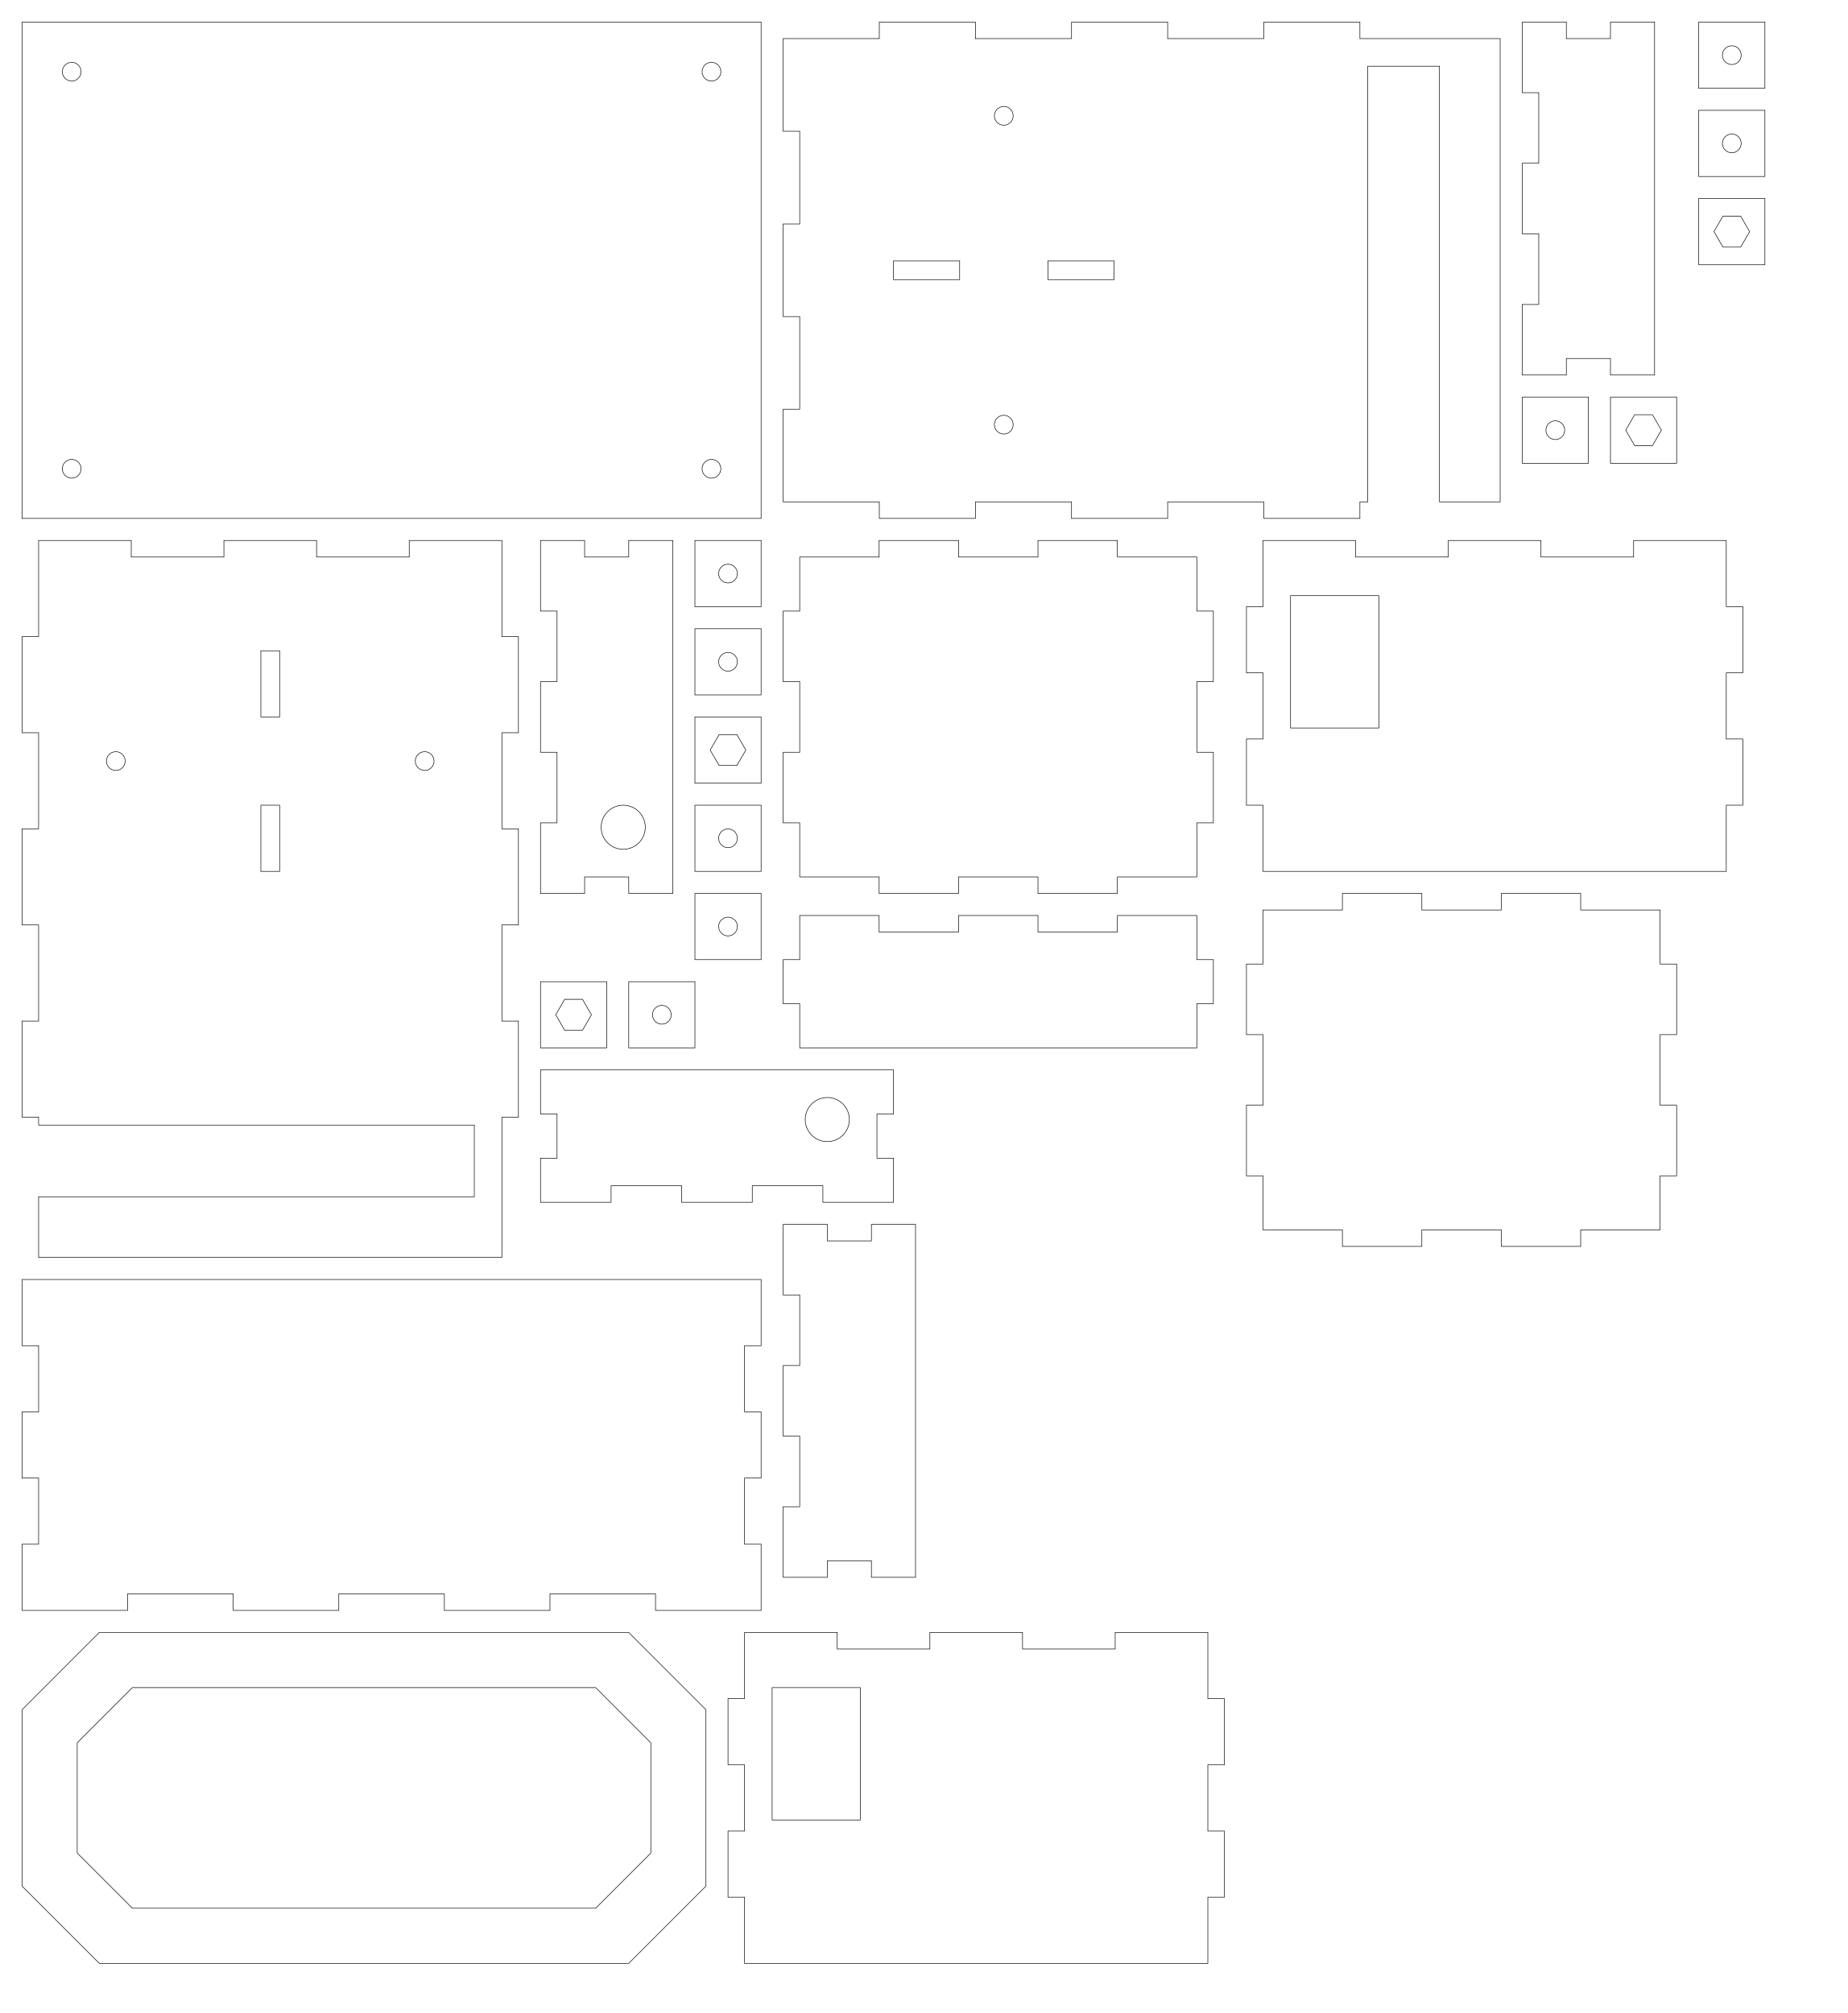
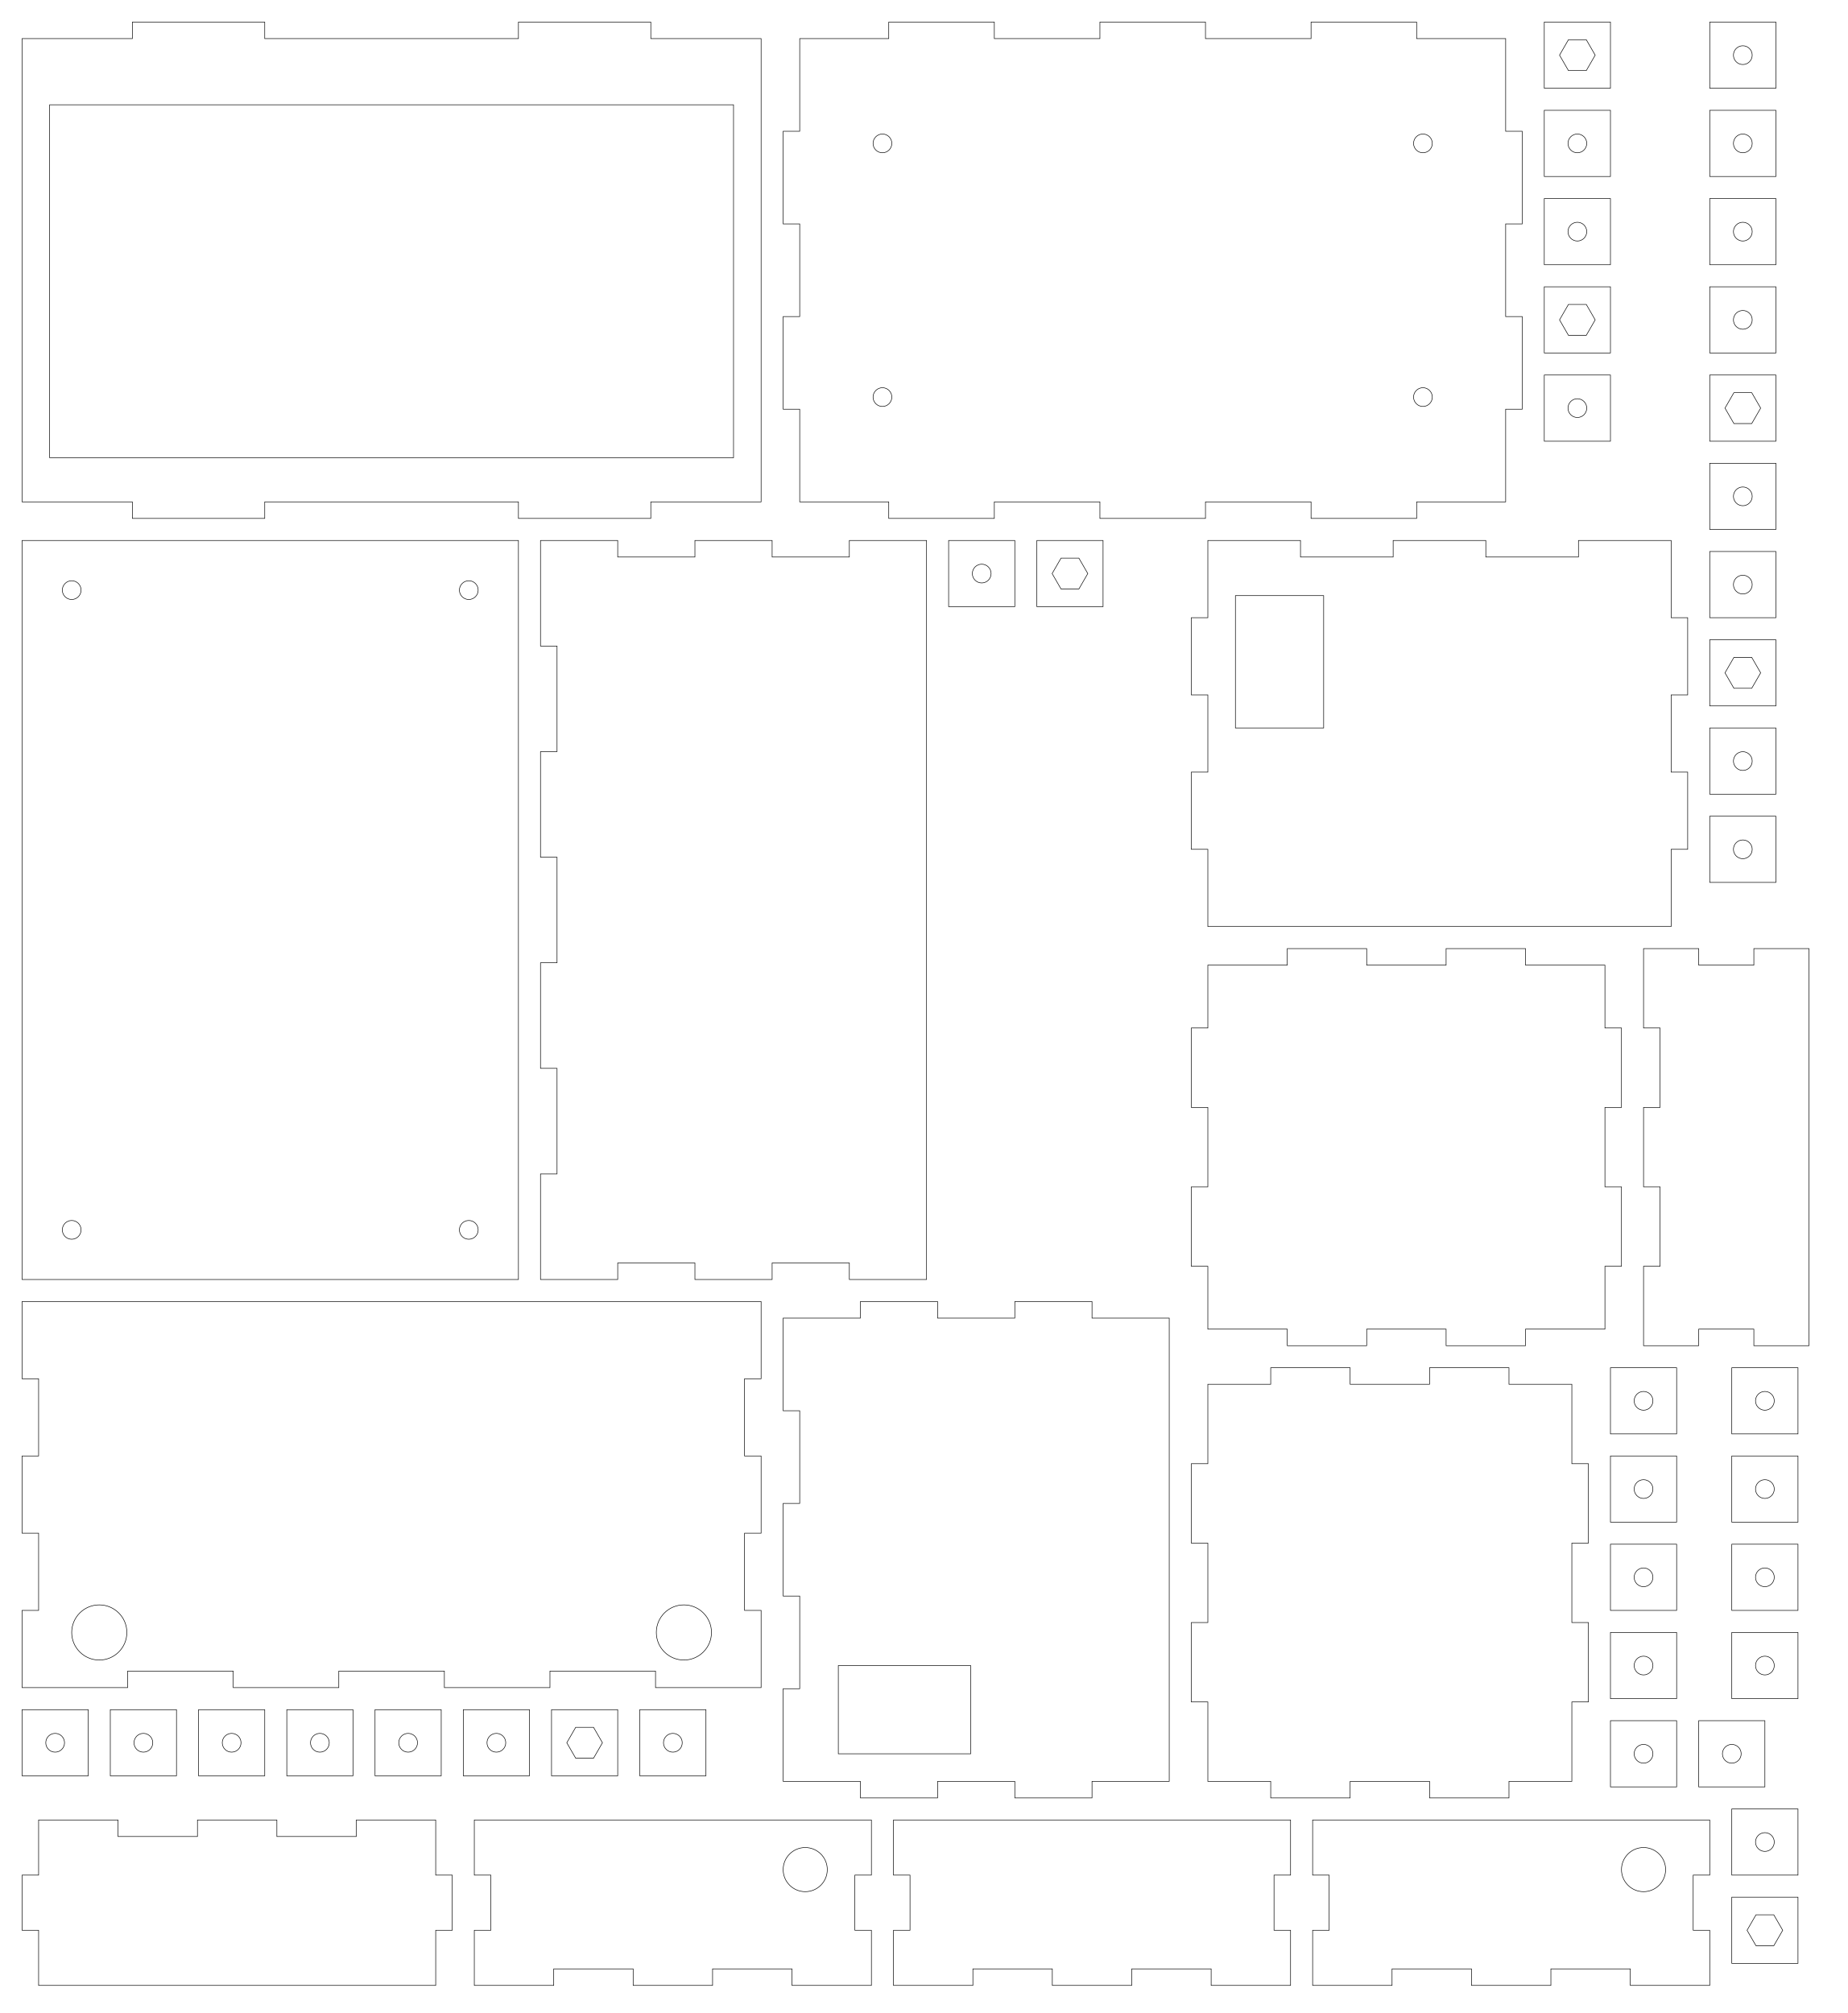
<svg xmlns="http://www.w3.org/2000/svg" width="335mm" height="365mm" viewBox="0 0 335 365">
-   <path d="M4,94 L138,94 L138,4 L4,4 Z" fill="none" stroke="#000000" stroke-width="0.1" />
-   <circle cx="13" cy="85" r="1.7" fill="none" stroke="#000000" stroke-width="0.1" />
-   <circle cx="129" cy="85" r="1.7" fill="none" stroke="#000000" stroke-width="0.1" />
-   <circle cx="13" cy="13" r="1.7" fill="none" stroke="#000000" stroke-width="0.1" />
-   <circle cx="129" cy="13" r="1.7" fill="none" stroke="#000000" stroke-width="0.1" />
-   <path d="M145,91 L159.429,91 L159.429,94 L176.857,94 L176.857,91 L194.286,91 L194.286,94 L211.714,94 L211.714,91 L229.143,91 L229.143,94 L246.571,94 L246.571,91 L248,91 L248,12 L261,12 L261,91 L272,91 L272,7 L246.571,7 L246.571,4 L229.143,4 L229.143,7 L211.714,7 L211.714,4 L194.286,4 L194.286,7 L176.857,7 L176.857,4 L159.429,4 L159.429,7 L145,7 L142,7 L142,23.8 L145,23.8 L145,40.6 L142,40.6 L142,57.4 L145,57.4 L145,74.2 L142,74.2 L142,91 Z" fill="none" stroke="#000000" stroke-width="0.1" />
-   <path d="M162,50.7 L174,50.7 L174,47.3 L162,47.3 Z" fill="none" stroke="#000000" stroke-width="0.1" />
-   <path d="M190,50.7 L202,50.7 L202,47.3 L190,47.3 Z" fill="none" stroke="#000000" stroke-width="0.1" />
-   <circle cx="182" cy="77" r="1.7" fill="none" stroke="#000000" stroke-width="0.1" />
-   <circle cx="182" cy="21" r="1.7" fill="none" stroke="#000000" stroke-width="0.1" />
-   <path d="M7,101 L7,115.429 L4,115.429 L4,132.857 L7,132.857 L7,150.286 L4,150.286 L4,167.714 L7,167.714 L7,185.143 L4,185.143 L4,202.571 L7,202.571 L7,204 L86,204 L86,217 L7,217 L7,228 L91,228 L91,202.571 L94,202.571 L94,185.143 L91,185.143 L91,167.714 L94,167.714 L94,150.286 L91,150.286 L91,132.857 L94,132.857 L94,115.429 L91,115.429 L91,101 L91,98 L74.2,98 L74.2,101 L57.4,101 L57.4,98 L40.6,98 L40.6,101 L23.8,101 L23.8,98 L7,98 Z" fill="none" stroke="#000000" stroke-width="0.1" />
-   <path d="M47.3,118 L47.3,130 L50.7,130 L50.7,118 Z" fill="none" stroke="#000000" stroke-width="0.1" />
-   <path d="M47.3,146 L47.3,158 L50.7,158 L50.7,146 Z" fill="none" stroke="#000000" stroke-width="0.1" />
-   <circle cx="21" cy="138" r="1.7" fill="none" stroke="#000000" stroke-width="0.1" />
-   <circle cx="77" cy="138" r="1.7" fill="none" stroke="#000000" stroke-width="0.1" />
-   <path d="M4,292 L23.143,292 L23.143,289 L42.286,289 L42.286,292 L61.429,292 L61.429,289 L80.571,289 L80.571,292 L99.714,292 L99.714,289 L118.857,289 L118.857,292 L138,292 L138,280 L135,280 L135,268 L138,268 L138,256 L135,256 L135,244 L138,244 L138,232 L4,232 L4,244 L7,244 L7,256 L4,256 L4,268 L7,268 L7,280 L4,280 Z" fill="none" stroke="#000000" stroke-width="0.1" />
-   <path d="M18,356 L114,356 L128,342 L128,310 L114,296 L18,296 L4,310 L4,342 Z" fill="none" stroke="#000000" stroke-width="0.1" />
-   <path d="M24,346 L108,346 L118,336 L118,316 L108,306 L24,306 L14,316 L14,336 Z" fill="none" stroke="#000000" stroke-width="0.1" />
-   <path d="M135,299 L135,308 L132,308 L132,320 L135,320 L135,332 L132,332 L132,344 L135,344 L135,356 L219,356 L219,344 L222,344 L222,332 L219,332 L219,320 L222,320 L222,308 L219,308 L219,299 L219,296 L202.2,296 L202.2,299 L185.4,299 L185.4,296 L168.6,296 L168.6,299 L151.8,299 L151.8,296 L135,296 Z" fill="none" stroke="#000000" stroke-width="0.1" />
-   <path d="M140,306 L140,330 L156,330 L156,306 Z" fill="none" stroke="#000000" stroke-width="0.1" />
-   <path d="M229,101 L229,110 L226,110 L226,122 L229,122 L229,134 L226,134 L226,146 L229,146 L229,158 L313,158 L313,146 L316,146 L316,134 L313,134 L313,122 L316,122 L316,110 L313,110 L313,101 L313,98 L296.2,98 L296.2,101 L279.4,101 L279.4,98 L262.6,98 L262.6,101 L245.8,101 L245.8,98 L229,98 Z" fill="none" stroke="#000000" stroke-width="0.1" />
-   <path d="M234,108 L234,132 L250,132 L250,108 Z" fill="none" stroke="#000000" stroke-width="0.1" />
-   <path d="M145,101 L145,110.8 L142,110.8 L142,123.6 L145,123.6 L145,136.4 L142,136.4 L142,149.2 L145,149.2 L145,159 L159.4,159 L159.4,162 L173.8,162 L173.8,159 L188.2,159 L188.2,162 L202.6,162 L202.6,159 L217,159 L217,149.2 L220,149.2 L220,136.4 L217,136.4 L217,123.6 L220,123.6 L220,110.8 L217,110.8 L217,101 L202.6,101 L202.6,98 L188.2,98 L188.2,101 L173.8,101 L173.8,98 L159.4,98 L159.4,101 Z" fill="none" stroke="#000000" stroke-width="0.1" />
-   <path d="M229,165 L229,174.8 L226,174.8 L226,187.6 L229,187.6 L229,200.4 L226,200.4 L226,213.2 L229,213.2 L229,223 L243.4,223 L243.4,226 L257.8,226 L257.8,223 L272.2,223 L272.2,226 L286.6,226 L286.6,223 L301,223 L301,213.2 L304,213.2 L304,200.4 L301,200.4 L301,187.6 L304,187.6 L304,174.8 L301,174.8 L301,165 L286.6,165 L286.6,162 L272.2,162 L272.2,165 L257.8,165 L257.8,162 L243.4,162 L243.4,165 Z" fill="none" stroke="#000000" stroke-width="0.1" />
-   <path d="M145,169 L145,174 L142,174 L142,182 L145,182 L145,190 L217,190 L217,182 L220,182 L220,174 L217,174 L217,169 L217,166 L202.6,166 L202.6,169 L188.2,169 L188.2,166 L173.8,166 L173.8,169 L159.4,169 L159.4,166 L145,166 Z" fill="none" stroke="#000000" stroke-width="0.1" />
-   <path d="M98,218 L110.8,218 L110.8,215 L123.6,215 L123.6,218 L136.4,218 L136.4,215 L149.2,215 L149.2,218 L162,218 L162,210 L159,210 L159,202 L162,202 L162,194 L98,194 L98,202 L101,202 L101,210 L98,210 Z" fill="none" stroke="#000000" stroke-width="0.1" />
-   <circle cx="150" cy="203" r="4" fill="none" stroke="#000000" stroke-width="0.1" />
-   <path d="M142,222 L142,234.8 L145,234.8 L145,247.6 L142,247.6 L142,260.4 L145,260.4 L145,273.2 L142,273.2 L142,286 L150,286 L150,283 L158,283 L158,286 L166,286 L166,222 L158,222 L158,225 L150,225 L150,222 Z" fill="none" stroke="#000000" stroke-width="0.1" />
-   <path d="M98,98 L98,110.8 L101,110.8 L101,123.6 L98,123.6 L98,136.4 L101,136.4 L101,149.2 L98,149.2 L98,162 L106,162 L106,159 L114,159 L114,162 L122,162 L122,98 L114,98 L114,101 L106,101 L106,98 Z" fill="none" stroke="#000000" stroke-width="0.1" />
-   <circle cx="113" cy="150" r="4" fill="none" stroke="#000000" stroke-width="0.1" />
-   <path d="M276,4 L276,16.8 L279,16.8 L279,29.6 L276,29.6 L276,42.4 L279,42.4 L279,55.2 L276,55.2 L276,68 L284,68 L284,65 L292,65 L292,68 L300,68 L300,4 L292,4 L292,7 L284,7 L284,4 Z" fill="none" stroke="#000000" stroke-width="0.1" />
-   <path d="M126,110 L138,110 L138,98 L126,98 Z" fill="none" stroke="#000000" stroke-width="0.1" />
-   <circle cx="132" cy="104" r="1.7" fill="none" stroke="#000000" stroke-width="0.1" />
-   <path d="M126,126 L138,126 L138,114 L126,114 Z" fill="none" stroke="#000000" stroke-width="0.1" />
-   <circle cx="132" cy="120" r="1.7" fill="none" stroke="#000000" stroke-width="0.1" />
-   <path d="M126,142 L138,142 L138,130 L126,130 Z" fill="none" stroke="#000000" stroke-width="0.1" />
-   <path d="M135.233,136 L133.617,133.2 L130.383,133.2 L128.767,136 L130.383,138.8 L133.617,138.8 Z" fill="none" stroke="#000000" stroke-width="0.1" />
-   <path d="M126,158 L138,158 L138,146 L126,146 Z" fill="none" stroke="#000000" stroke-width="0.1" />
-   <circle cx="132" cy="152" r="1.7" fill="none" stroke="#000000" stroke-width="0.1" />
-   <path d="M126,174 L138,174 L138,162 L126,162 Z" fill="none" stroke="#000000" stroke-width="0.1" />
-   <circle cx="132" cy="168" r="1.7" fill="none" stroke="#000000" stroke-width="0.1" />
-   <path d="M98,190 L110,190 L110,178 L98,178 Z" fill="none" stroke="#000000" stroke-width="0.1" />
-   <path d="M107.233,184 L105.617,181.2 L102.383,181.2 L100.767,184 L102.383,186.8 L105.617,186.8 Z" fill="none" stroke="#000000" stroke-width="0.1" />
-   <path d="M114,190 L126,190 L126,178 L114,178 Z" fill="none" stroke="#000000" stroke-width="0.1" />
-   <circle cx="120" cy="184" r="1.7" fill="none" stroke="#000000" stroke-width="0.1" />
-   <path d="M276,84 L288,84 L288,72 L276,72 Z" fill="none" stroke="#000000" stroke-width="0.1" />
-   <circle cx="282" cy="78" r="1.7" fill="none" stroke="#000000" stroke-width="0.1" />
-   <path d="M292,84 L304,84 L304,72 L292,72 Z" fill="none" stroke="#000000" stroke-width="0.1" />
-   <path d="M301.233,78 L299.617,75.2 L296.383,75.2 L294.767,78 L296.383,80.8 L299.617,80.8 Z" fill="none" stroke="#000000" stroke-width="0.1" />
-   <path d="M308,16 L320,16 L320,4 L308,4 Z" fill="none" stroke="#000000" stroke-width="0.1" />
-   <circle cx="314" cy="10" r="1.7" fill="none" stroke="#000000" stroke-width="0.1" />
-   <path d="M308,32 L320,32 L320,20 L308,20 Z" fill="none" stroke="#000000" stroke-width="0.1" />
-   <circle cx="314" cy="26" r="1.7" fill="none" stroke="#000000" stroke-width="0.1" />
-   <path d="M308,48 L320,48 L320,36 L308,36 Z" fill="none" stroke="#000000" stroke-width="0.1" />
-   <path d="M317.233,42 L315.617,39.2 L312.383,39.2 L310.767,42 L312.383,44.8 L315.617,44.8 Z" fill="none" stroke="#000000" stroke-width="0.1" />
+   <path d="M4,91 L24,91 L24,94 L48,94 L48,91 L94,91 L94,94 L118,94 L118,91 L138,91 L138,7 L118,7 L118,4 L94,4 L94,7 L48,7 L48,4 L24,4 L24,7 L4,7 Z" fill="none" stroke="#000000" stroke-width="0.1" />
+   <path d="M9,83 L133,83 L133,19 L9,19 Z" fill="none" stroke="#000000" stroke-width="0.1" />
+   <path d="M145,91 L161.143,91 L161.143,94 L180.286,94 L180.286,91 L199.429,91 L199.429,94 L218.571,94 L218.571,91 L237.714,91 L237.714,94 L256.857,94 L256.857,91 L273,91 L273,74.2 L276,74.2 L276,57.4 L273,57.4 L273,40.6 L276,40.6 L276,23.8 L273,23.8 L273,7 L256.857,7 L256.857,4 L237.714,4 L237.714,7 L218.571,7 L218.571,4 L199.429,4 L199.429,7 L180.286,7 L180.286,4 L161.143,4 L161.143,7 L145,7 L145,23.8 L142,23.8 L142,40.6 L145,40.6 L145,57.4 L142,57.4 L142,74.2 L145,74.2 Z" fill="none" stroke="#000000" stroke-width="0.1" />
+   <circle cx="160" cy="72" r="1.7" fill="none" stroke="#000000" stroke-width="0.1" />
+   <circle cx="160" cy="26" r="1.7" fill="none" stroke="#000000" stroke-width="0.1" />
+   <circle cx="258" cy="72" r="1.7" fill="none" stroke="#000000" stroke-width="0.1" />
+   <circle cx="258" cy="26" r="1.7" fill="none" stroke="#000000" stroke-width="0.1" />
+   <path d="M4,98 L4,232 L94,232 L94,98 Z" fill="none" stroke="#000000" stroke-width="0.1" />
+   <circle cx="13" cy="107" r="1.7" fill="none" stroke="#000000" stroke-width="0.1" />
+   <circle cx="13" cy="223" r="1.7" fill="none" stroke="#000000" stroke-width="0.1" />
+   <circle cx="85" cy="107" r="1.7" fill="none" stroke="#000000" stroke-width="0.1" />
+   <circle cx="85" cy="223" r="1.7" fill="none" stroke="#000000" stroke-width="0.1" />
+   <path d="M4,306 L23.143,306 L23.143,303 L42.286,303 L42.286,306 L61.429,306 L61.429,303 L80.571,303 L80.571,306 L99.714,306 L99.714,303 L118.857,303 L118.857,306 L138,306 L138,292 L135,292 L135,278 L138,278 L138,264 L135,264 L135,250 L138,250 L138,236 L4,236 L4,250 L7,250 L7,264 L4,264 L4,278 L7,278 L7,292 L4,292 Z" fill="none" stroke="#000000" stroke-width="0.1" />
+   <circle cx="18" cy="296" r="5" fill="none" stroke="#000000" stroke-width="0.1" />
+   <circle cx="124" cy="296" r="5" fill="none" stroke="#000000" stroke-width="0.1" />
+   <path d="M98,98 L98,117.143 L101,117.143 L101,136.286 L98,136.286 L98,155.429 L101,155.429 L101,174.571 L98,174.571 L98,193.714 L101,193.714 L101,212.857 L98,212.857 L98,232 L112,232 L112,229 L126,229 L126,232 L140,232 L140,229 L154,229 L154,232 L168,232 L168,98 L154,98 L154,101 L140,101 L140,98 L126,98 L126,101 L112,101 L112,98 Z" fill="none" stroke="#000000" stroke-width="0.1" />
+   <path d="M145,323 L156,323 L156,326 L170,326 L170,323 L184,323 L184,326 L198,326 L198,323 L212,323 L212,239 L198,239 L198,236 L184,236 L184,239 L170,239 L170,236 L156,236 L156,239 L145,239 L142,239 L142,255.8 L145,255.8 L145,272.6 L142,272.6 L142,289.4 L145,289.4 L145,306.2 L142,306.2 L142,323 Z" fill="none" stroke="#000000" stroke-width="0.1" />
+   <path d="M152,318 L176,318 L176,302 L152,302 Z" fill="none" stroke="#000000" stroke-width="0.1" />
+   <path d="M219,101 L219,112 L216,112 L216,126 L219,126 L219,140 L216,140 L216,154 L219,154 L219,168 L303,168 L303,154 L306,154 L306,140 L303,140 L303,126 L306,126 L306,112 L303,112 L303,101 L303,98 L286.2,98 L286.2,101 L269.4,101 L269.4,98 L252.6,98 L252.6,101 L235.8,101 L235.8,98 L219,98 Z" fill="none" stroke="#000000" stroke-width="0.1" />
+   <path d="M224,108 L224,132 L240,132 L240,108 Z" fill="none" stroke="#000000" stroke-width="0.1" />
+   <path d="M219,175 L219,186.4 L216,186.4 L216,200.8 L219,200.8 L219,215.2 L216,215.2 L216,229.6 L219,229.6 L219,241 L233.4,241 L233.4,244 L247.8,244 L247.8,241 L262.2,241 L262.2,244 L276.6,244 L276.6,241 L291,241 L291,229.6 L294,229.6 L294,215.2 L291,215.2 L291,200.8 L294,200.8 L294,186.4 L291,186.4 L291,175 L276.6,175 L276.6,172 L262.2,172 L262.2,175 L247.8,175 L247.8,172 L233.4,172 L233.4,175 Z" fill="none" stroke="#000000" stroke-width="0.1" />
+   <path d="M219,323 L230.4,323 L230.4,326 L244.8,326 L244.8,323 L259.2,323 L259.2,326 L273.6,326 L273.6,323 L285,323 L285,308.6 L288,308.6 L288,294.2 L285,294.2 L285,279.8 L288,279.8 L288,265.4 L285,265.4 L285,251 L273.6,251 L273.6,248 L259.2,248 L259.2,251 L244.8,251 L244.8,248 L230.4,248 L230.4,251 L219,251 L219,265.4 L216,265.4 L216,279.8 L219,279.8 L219,294.2 L216,294.2 L216,308.6 L219,308.6 Z" fill="none" stroke="#000000" stroke-width="0.1" />
+   <path d="M7,333 L7,340 L4,340 L4,350 L7,350 L7,360 L79,360 L79,350 L82,350 L82,340 L79,340 L79,333 L79,330 L64.6,330 L64.6,333 L50.2,333 L50.2,330 L35.8,330 L35.8,333 L21.4,333 L21.4,330 L7,330 Z" fill="none" stroke="#000000" stroke-width="0.1" />
+   <path d="M86,360 L100.4,360 L100.4,357 L114.8,357 L114.8,360 L129.2,360 L129.2,357 L143.6,357 L143.6,360 L158,360 L158,350 L155,350 L155,340 L158,340 L158,330 L86,330 L86,340 L89,340 L89,350 L86,350 Z" fill="none" stroke="#000000" stroke-width="0.1" />
+   <circle cx="146" cy="339" r="4" fill="none" stroke="#000000" stroke-width="0.1" />
+   <path d="M162,360 L176.4,360 L176.4,357 L190.8,357 L190.8,360 L205.2,360 L205.2,357 L219.6,357 L219.6,360 L234,360 L234,350 L231,350 L231,340 L234,340 L234,330 L162,330 L162,340 L165,340 L165,350 L162,350 Z" fill="none" stroke="#000000" stroke-width="0.1" />
+   <path d="M238,360 L252.4,360 L252.4,357 L266.8,357 L266.8,360 L281.2,360 L281.2,357 L295.6,357 L295.6,360 L310,360 L310,350 L307,350 L307,340 L310,340 L310,330 L238,330 L238,340 L241,340 L241,350 L238,350 Z" fill="none" stroke="#000000" stroke-width="0.1" />
+   <circle cx="298" cy="339" r="4" fill="none" stroke="#000000" stroke-width="0.1" />
+   <path d="M298,172 L298,186.4 L301,186.4 L301,200.8 L298,200.8 L298,215.2 L301,215.2 L301,229.6 L298,229.6 L298,244 L308,244 L308,241 L318,241 L318,244 L328,244 L328,172 L318,172 L318,175 L308,175 L308,172 Z" fill="none" stroke="#000000" stroke-width="0.1" />
+   <path d="M4,322 L16,322 L16,310 L4,310 Z" fill="none" stroke="#000000" stroke-width="0.1" />
+   <circle cx="10" cy="316" r="1.7" fill="none" stroke="#000000" stroke-width="0.1" />
+   <path d="M20,322 L32,322 L32,310 L20,310 Z" fill="none" stroke="#000000" stroke-width="0.1" />
+   <circle cx="26" cy="316" r="1.7" fill="none" stroke="#000000" stroke-width="0.1" />
+   <path d="M36,322 L48,322 L48,310 L36,310 Z" fill="none" stroke="#000000" stroke-width="0.1" />
+   <circle cx="42" cy="316" r="1.7" fill="none" stroke="#000000" stroke-width="0.1" />
+   <path d="M52,322 L64,322 L64,310 L52,310 Z" fill="none" stroke="#000000" stroke-width="0.1" />
+   <circle cx="58" cy="316" r="1.7" fill="none" stroke="#000000" stroke-width="0.1" />
+   <path d="M68,322 L80,322 L80,310 L68,310 Z" fill="none" stroke="#000000" stroke-width="0.1" />
+   <circle cx="74" cy="316" r="1.7" fill="none" stroke="#000000" stroke-width="0.1" />
+   <path d="M84,322 L96,322 L96,310 L84,310 Z" fill="none" stroke="#000000" stroke-width="0.1" />
+   <circle cx="90" cy="316" r="1.7" fill="none" stroke="#000000" stroke-width="0.1" />
+   <path d="M100,322 L112,322 L112,310 L100,310 Z" fill="none" stroke="#000000" stroke-width="0.1" />
+   <path d="M109.233,316 L107.617,313.2 L104.383,313.2 L102.767,316 L104.383,318.8 L107.617,318.8 Z" fill="none" stroke="#000000" stroke-width="0.1" />
+   <path d="M116,322 L128,322 L128,310 L116,310 Z" fill="none" stroke="#000000" stroke-width="0.1" />
+   <circle cx="122" cy="316" r="1.7" fill="none" stroke="#000000" stroke-width="0.1" />
+   <path d="M314,260 L326,260 L326,248 L314,248 Z" fill="none" stroke="#000000" stroke-width="0.1" />
+   <circle cx="320" cy="254" r="1.7" fill="none" stroke="#000000" stroke-width="0.1" />
+   <path d="M314,276 L326,276 L326,264 L314,264 Z" fill="none" stroke="#000000" stroke-width="0.1" />
+   <circle cx="320" cy="270" r="1.7" fill="none" stroke="#000000" stroke-width="0.1" />
+   <path d="M314,292 L326,292 L326,280 L314,280 Z" fill="none" stroke="#000000" stroke-width="0.1" />
+   <circle cx="320" cy="286" r="1.7" fill="none" stroke="#000000" stroke-width="0.1" />
+   <path d="M314,308 L326,308 L326,296 L314,296 Z" fill="none" stroke="#000000" stroke-width="0.1" />
+   <circle cx="320" cy="302" r="1.7" fill="none" stroke="#000000" stroke-width="0.1" />
+   <path d="M292,324 L304,324 L304,312 L292,312 Z" fill="none" stroke="#000000" stroke-width="0.1" />
+   <circle cx="298" cy="318" r="1.7" fill="none" stroke="#000000" stroke-width="0.1" />
+   <path d="M308,324 L320,324 L320,312 L308,312 Z" fill="none" stroke="#000000" stroke-width="0.1" />
+   <circle cx="314" cy="318" r="1.7" fill="none" stroke="#000000" stroke-width="0.1" />
+   <path d="M314,340 L326,340 L326,328 L314,328 Z" fill="none" stroke="#000000" stroke-width="0.1" />
+   <circle cx="320" cy="334" r="1.7" fill="none" stroke="#000000" stroke-width="0.1" />
+   <path d="M314,356 L326,356 L326,344 L314,344 Z" fill="none" stroke="#000000" stroke-width="0.1" />
+   <path d="M323.233,350 L321.617,347.2 L318.383,347.2 L316.767,350 L318.383,352.8 L321.617,352.8 Z" fill="none" stroke="#000000" stroke-width="0.1" />
+   <path d="M292,260 L304,260 L304,248 L292,248 Z" fill="none" stroke="#000000" stroke-width="0.1" />
+   <circle cx="298" cy="254" r="1.7" fill="none" stroke="#000000" stroke-width="0.1" />
+   <path d="M292,276 L304,276 L304,264 L292,264 Z" fill="none" stroke="#000000" stroke-width="0.1" />
+   <circle cx="298" cy="270" r="1.7" fill="none" stroke="#000000" stroke-width="0.1" />
+   <path d="M292,292 L304,292 L304,280 L292,280 Z" fill="none" stroke="#000000" stroke-width="0.1" />
+   <circle cx="298" cy="286" r="1.7" fill="none" stroke="#000000" stroke-width="0.1" />
+   <path d="M292,308 L304,308 L304,296 L292,296 Z" fill="none" stroke="#000000" stroke-width="0.1" />
+   <circle cx="298" cy="302" r="1.7" fill="none" stroke="#000000" stroke-width="0.1" />
+   <path d="M310,16 L322,16 L322,4 L310,4 Z" fill="none" stroke="#000000" stroke-width="0.1" />
+   <circle cx="316" cy="10" r="1.7" fill="none" stroke="#000000" stroke-width="0.1" />
+   <path d="M310,32 L322,32 L322,20 L310,20 Z" fill="none" stroke="#000000" stroke-width="0.1" />
+   <circle cx="316" cy="26" r="1.7" fill="none" stroke="#000000" stroke-width="0.1" />
+   <path d="M310,48 L322,48 L322,36 L310,36 Z" fill="none" stroke="#000000" stroke-width="0.1" />
+   <circle cx="316" cy="42" r="1.7" fill="none" stroke="#000000" stroke-width="0.1" />
+   <path d="M310,64 L322,64 L322,52 L310,52 Z" fill="none" stroke="#000000" stroke-width="0.1" />
+   <circle cx="316" cy="58" r="1.7" fill="none" stroke="#000000" stroke-width="0.1" />
+   <path d="M310,80 L322,80 L322,68 L310,68 Z" fill="none" stroke="#000000" stroke-width="0.1" />
+   <path d="M319.233,74 L317.617,71.2 L314.383,71.2 L312.767,74 L314.383,76.8 L317.617,76.8 Z" fill="none" stroke="#000000" stroke-width="0.1" />
+   <path d="M310,96 L322,96 L322,84 L310,84 Z" fill="none" stroke="#000000" stroke-width="0.1" />
+   <circle cx="316" cy="90" r="1.7" fill="none" stroke="#000000" stroke-width="0.1" />
+   <path d="M310,112 L322,112 L322,100 L310,100 Z" fill="none" stroke="#000000" stroke-width="0.1" />
+   <circle cx="316" cy="106" r="1.7" fill="none" stroke="#000000" stroke-width="0.1" />
+   <path d="M310,128 L322,128 L322,116 L310,116 Z" fill="none" stroke="#000000" stroke-width="0.1" />
+   <path d="M319.233,122 L317.617,119.2 L314.383,119.2 L312.767,122 L314.383,124.8 L317.617,124.8 Z" fill="none" stroke="#000000" stroke-width="0.1" />
+   <path d="M310,144 L322,144 L322,132 L310,132 Z" fill="none" stroke="#000000" stroke-width="0.1" />
+   <circle cx="316" cy="138" r="1.7" fill="none" stroke="#000000" stroke-width="0.1" />
+   <path d="M310,160 L322,160 L322,148 L310,148 Z" fill="none" stroke="#000000" stroke-width="0.1" />
+   <circle cx="316" cy="154" r="1.7" fill="none" stroke="#000000" stroke-width="0.1" />
+   <path d="M280,16 L292,16 L292,4 L280,4 Z" fill="none" stroke="#000000" stroke-width="0.1" />
+   <path d="M289.233,10 L287.617,7.2 L284.383,7.2 L282.767,10 L284.383,12.8 L287.617,12.8 Z" fill="none" stroke="#000000" stroke-width="0.1" />
+   <path d="M280,32 L292,32 L292,20 L280,20 Z" fill="none" stroke="#000000" stroke-width="0.1" />
+   <circle cx="286" cy="26" r="1.7" fill="none" stroke="#000000" stroke-width="0.1" />
+   <path d="M280,48 L292,48 L292,36 L280,36 Z" fill="none" stroke="#000000" stroke-width="0.1" />
+   <circle cx="286" cy="42" r="1.7" fill="none" stroke="#000000" stroke-width="0.1" />
+   <path d="M280,64 L292,64 L292,52 L280,52 Z" fill="none" stroke="#000000" stroke-width="0.1" />
+   <path d="M289.233,58 L287.617,55.2 L284.383,55.2 L282.767,58 L284.383,60.8 L287.617,60.8 Z" fill="none" stroke="#000000" stroke-width="0.1" />
+   <path d="M280,80 L292,80 L292,68 L280,68 Z" fill="none" stroke="#000000" stroke-width="0.1" />
+   <circle cx="286" cy="74" r="1.7" fill="none" stroke="#000000" stroke-width="0.1" />
+   <path d="M172,110 L184,110 L184,98 L172,98 Z" fill="none" stroke="#000000" stroke-width="0.1" />
+   <circle cx="178" cy="104" r="1.7" fill="none" stroke="#000000" stroke-width="0.1" />
+   <path d="M188,110 L200,110 L200,98 L188,98 Z" fill="none" stroke="#000000" stroke-width="0.1" />
+   <path d="M197.233,104 L195.617,101.2 L192.383,101.2 L190.767,104 L192.383,106.8 L195.617,106.8 Z" fill="none" stroke="#000000" stroke-width="0.1" />
</svg>
